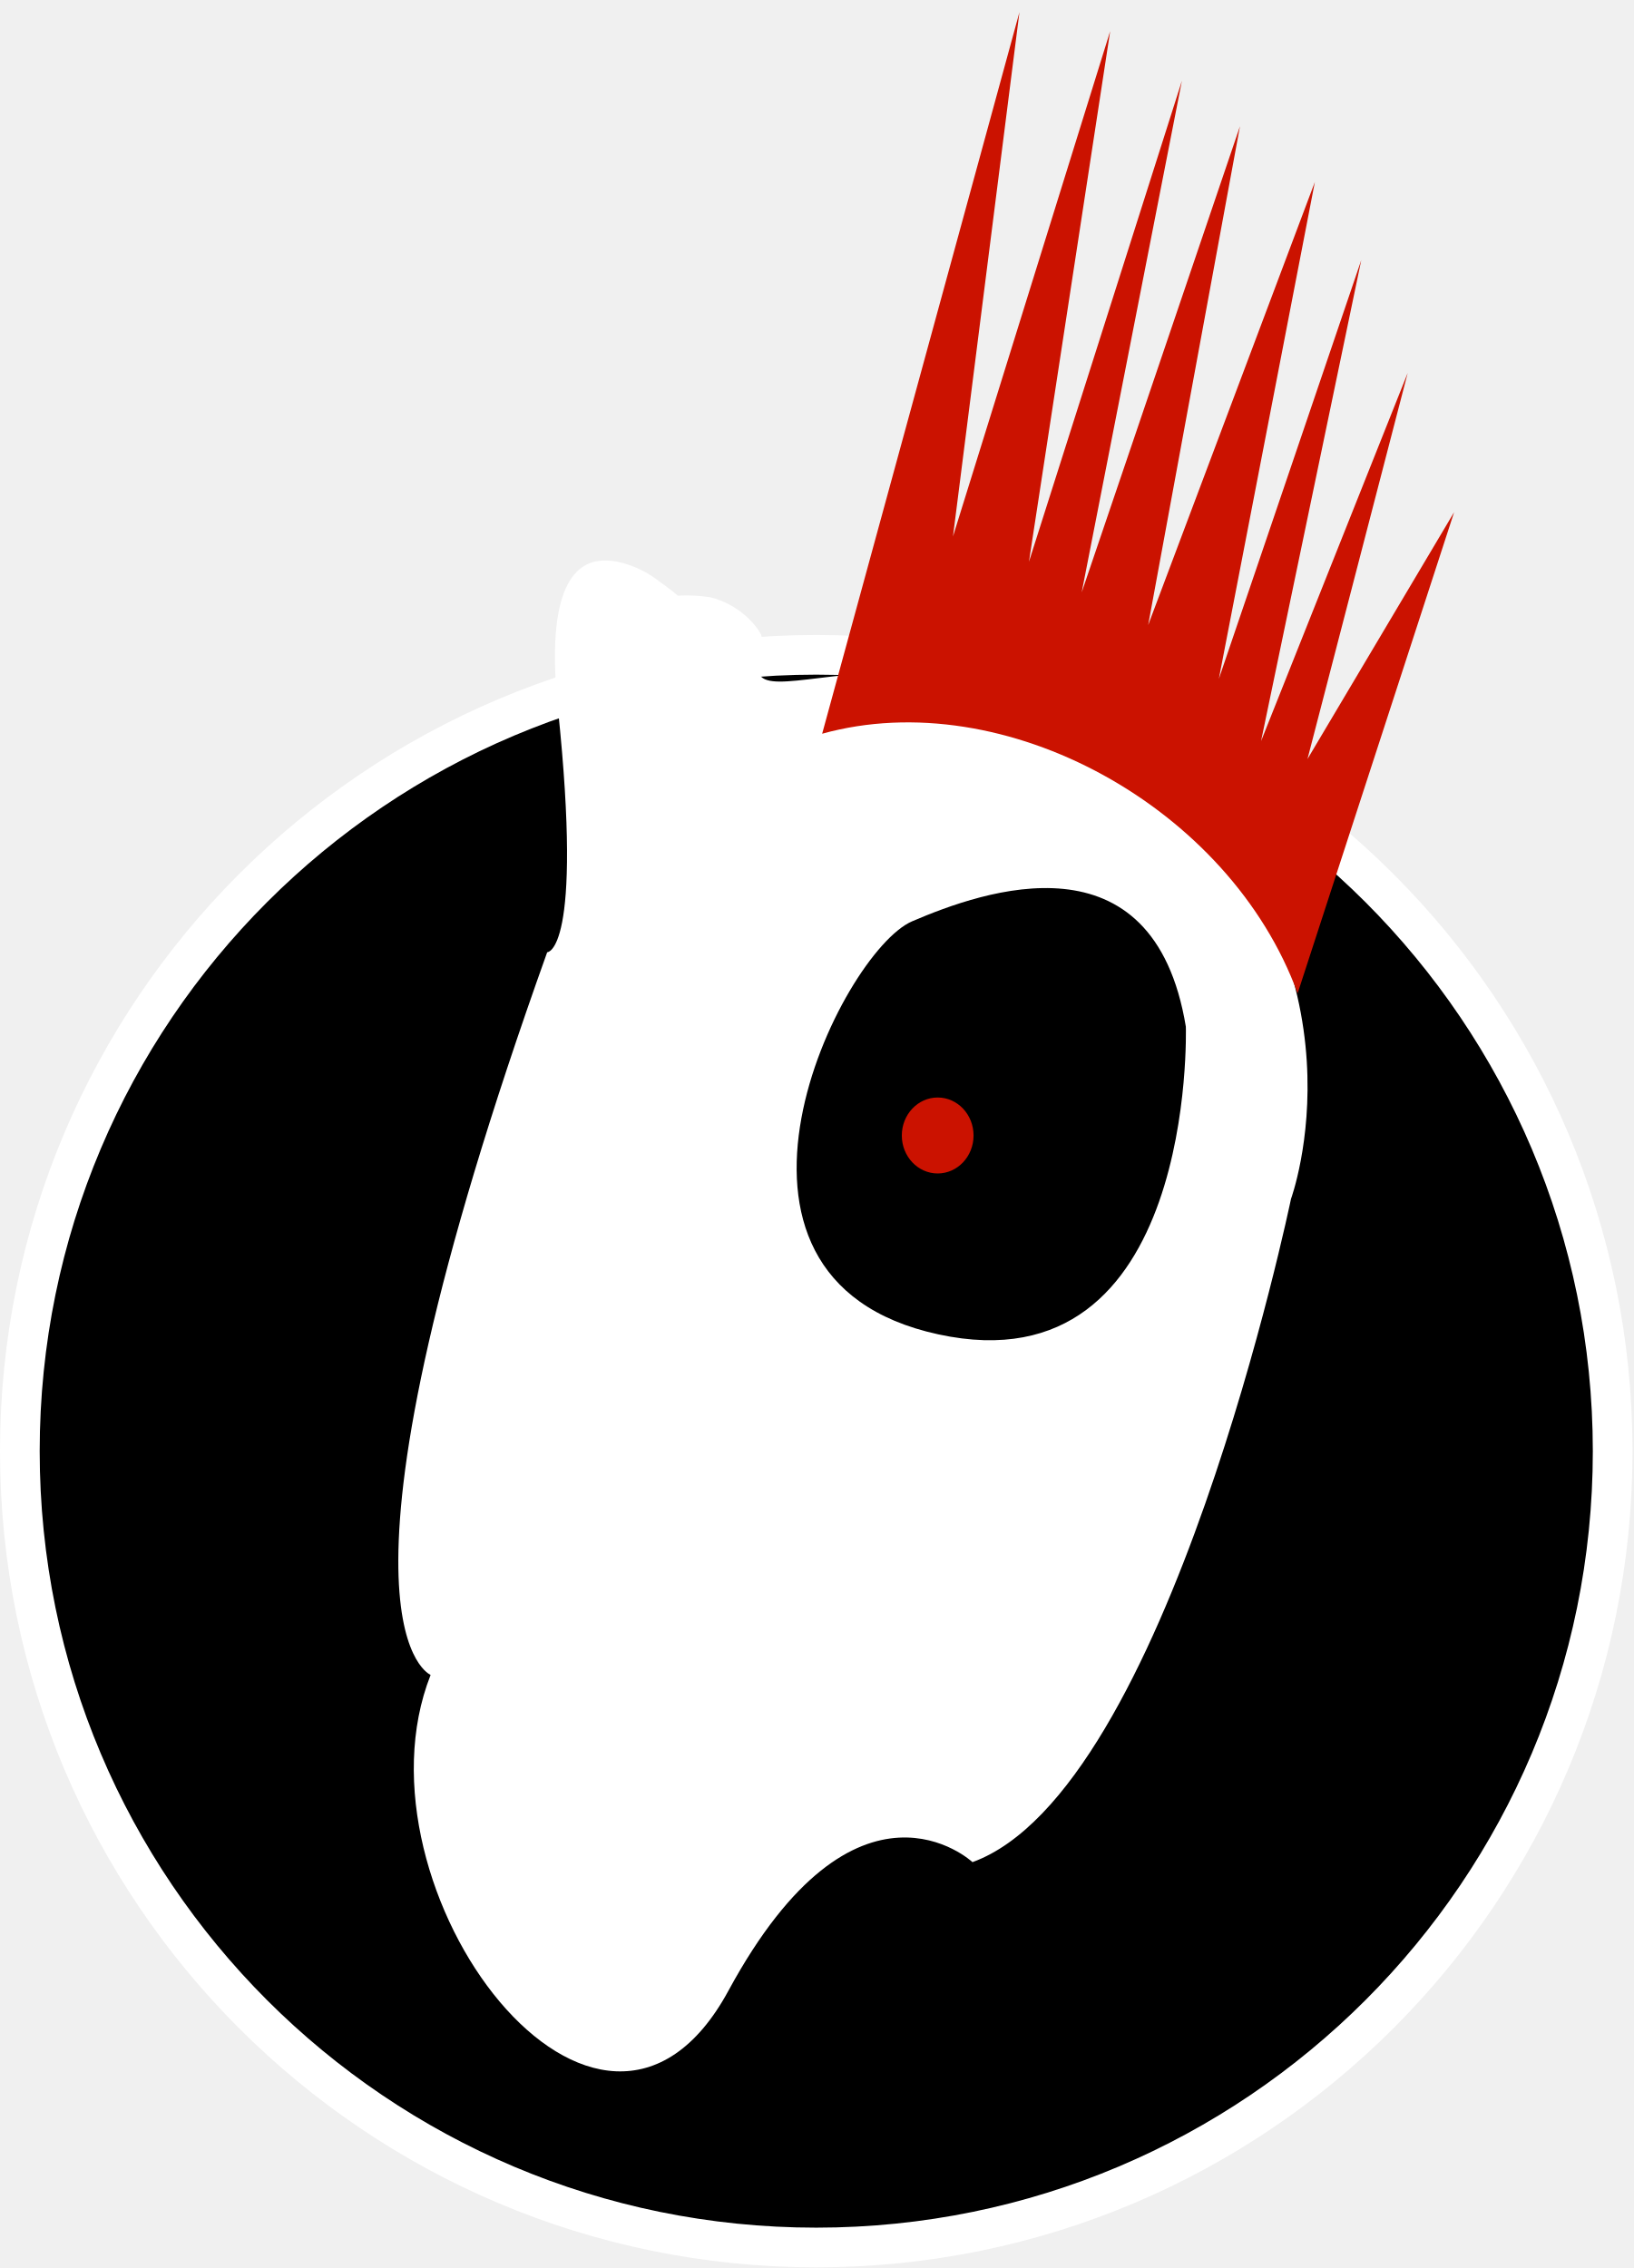
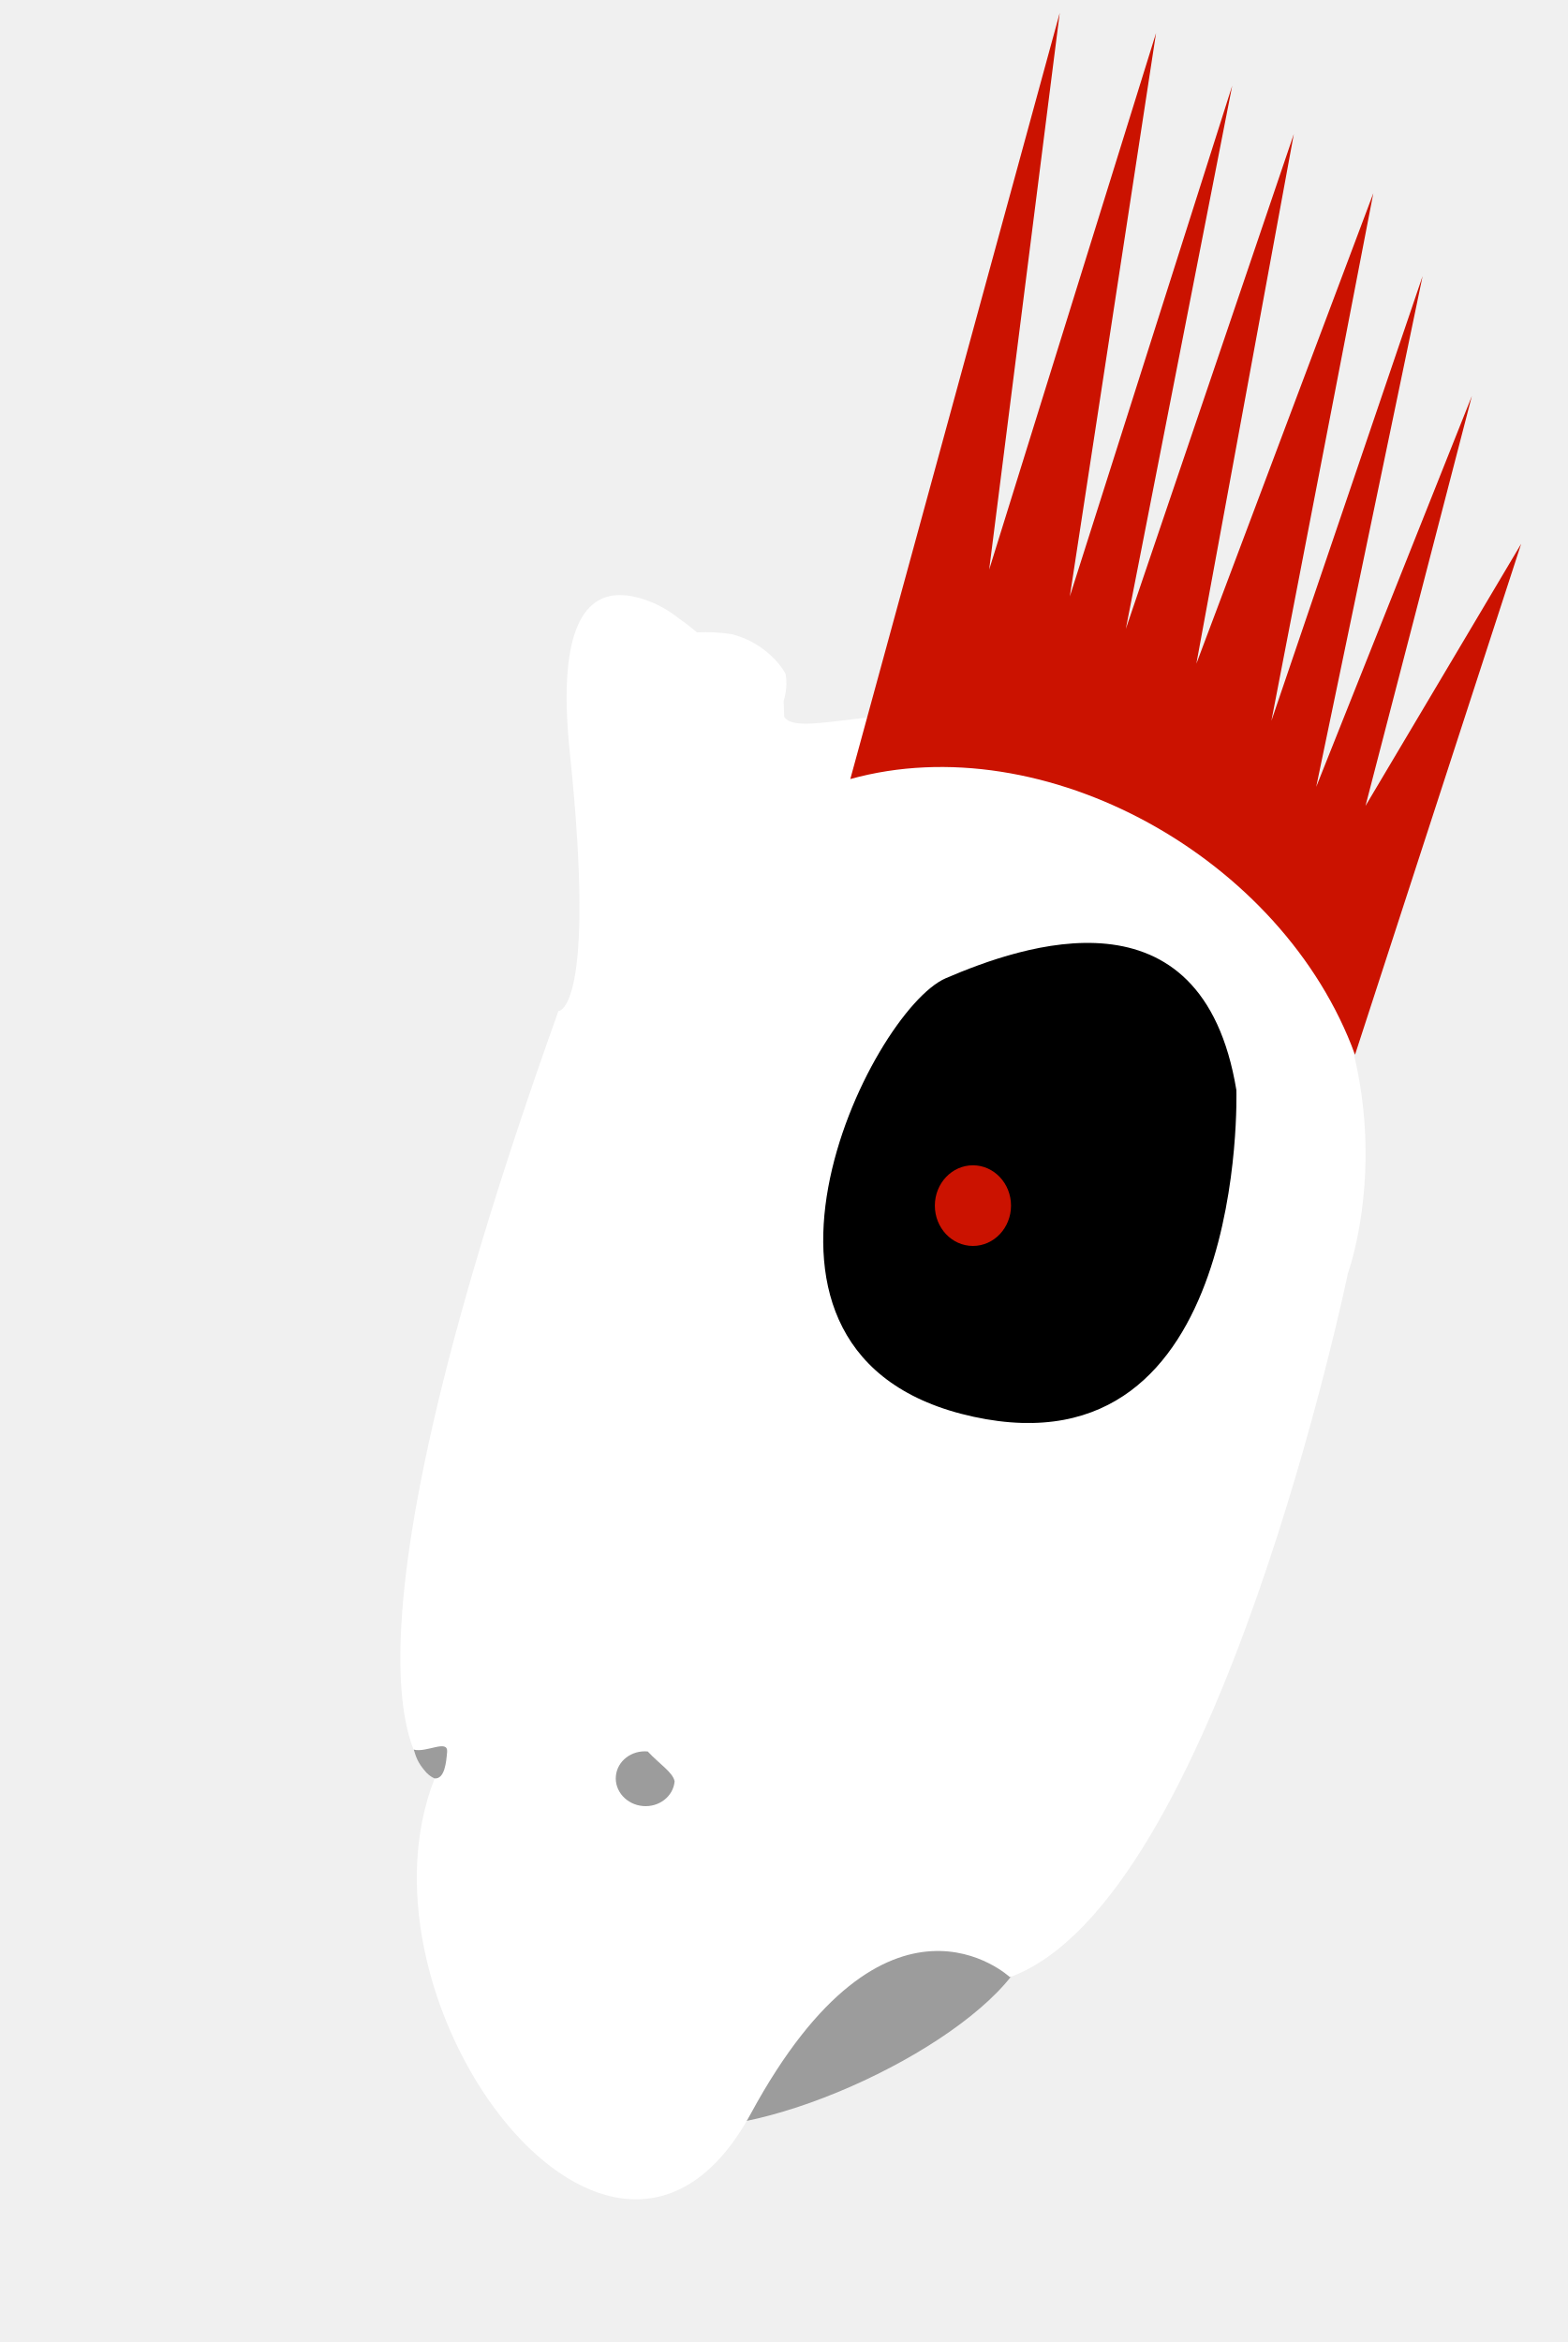
- <svg xmlns="http://www.w3.org/2000/svg" width="823" height="1143" viewBox="0 0 823 1143" fill="none">
-   <circle cx="411.333" cy="731.333" r="401.333" fill="black" stroke="white" stroke-width="20" />
-   <path fill-rule="evenodd" clip-rule="evenodd" d="M275.742 479.907C275.742 479.907 294.018 480.401 281.168 357.294C274.736 295.874 289.734 281.493 306.375 282.525C310.751 282.574 322.218 284.868 333.077 293.656C336.014 295.668 338.835 297.844 341.528 300.172C346.998 299.887 352.481 300.158 357.893 300.98C372.658 304.645 381.2 315.173 383.626 319.979C384.29 324.246 383.961 328.611 382.666 332.734L382.936 340.264C385.974 344.968 396.658 343.672 412.641 341.733C451.152 337.061 520.428 328.658 587.645 391.449C692.689 489.624 650.575 604.187 650.575 604.187C650.575 604.187 588.725 902.63 490.063 938.454C490.063 938.454 431.794 883.963 367.08 1003.25C302.365 1122.54 174.503 951.868 216.994 844.13C216.988 844.123 216.951 844.102 216.885 844.067C214.027 842.518 157.024 811.62 275.742 479.907ZM472.813 672.467C603.23 700.785 597.582 517.418 597.582 517.418C581.267 418.526 495.594 448.882 459.642 464.313C423.69 479.744 342.397 644.148 472.813 672.467Z" fill="white" />
-   <path d="M480.233 270.356L513.728 6.123L414.308 369.776C506.284 344.257 619.767 406.995 653.905 500.625L732.77 258.128L658.87 382.535L709.377 187.949L635.477 373.497L685.984 131.062L614.211 342.13L662.591 91.719L578.59 315.015L624.858 63.612L545.095 298.534L595.602 40.68L518.513 283.116L559.45 15.693L480.233 270.356Z" fill="#CB1200" />
-   <ellipse rx="18.076" ry="19.14" transform="matrix(-1 0 0 1 472.525 572.247)" fill="#CB1200" />
+ <svg xmlns="http://www.w3.org/2000/svg" width="680" height="1016" viewBox="0 0 680 1016" fill="none">
+   <path d="M441.344 853.819C416.316 890.668 325.787 931.543 285.161 921.286C234.378 908.465 247.113 797.115 339.436 780.666C413.293 767.507 413.311 818.064 441.344 853.819Z" fill="#9C9C9C" />
+   <rect x="345.484" y="392.096" width="210.214" height="225.752" fill="black" />
+   <path fill-rule="evenodd" clip-rule="evenodd" d="M242.277 438.621C242.277 438.621 258.98 439.073 247.236 326.557C241.357 270.42 255.065 257.276 270.274 258.219C274.274 258.264 284.754 260.36 294.679 268.393C297.363 270.232 299.942 272.22 302.404 274.348C307.402 274.088 312.414 274.335 317.361 275.086C330.856 278.437 338.663 288.059 340.88 292.451C341.486 296.351 341.186 300.341 340.003 304.109L340.249 310.991C343.026 315.29 352.791 314.106 367.399 312.334C402.597 308.064 465.914 300.384 527.348 357.773C623.356 447.502 584.865 552.211 584.865 552.211C584.865 552.211 528.336 824.98 438.161 857.722C438.161 857.722 384.904 807.919 325.757 916.945C266.609 1025.97 149.746 869.982 188.582 771.513C188.577 771.506 188.543 771.487 188.483 771.455C185.87 770.039 133.771 741.8 242.277 438.621ZM422.395 614.616C541.592 640.499 536.43 472.906 536.43 472.906C521.519 382.521 443.216 410.266 410.357 424.369C377.498 438.472 303.198 588.734 422.395 614.616Z" fill="white" />
+   <path d="M429.176 247.099L459.789 5.597L368.922 337.966C452.986 314.642 556.707 371.984 587.907 457.559L659.988 235.923L592.445 349.628L638.608 171.781L571.065 341.367L617.227 119.787L551.628 312.698L595.847 83.829L519.071 287.916L561.359 58.139L488.458 272.853L534.621 37.181L464.162 258.761L501.578 14.342L429.176 247.099Z" fill="#CB1200" />
+   <ellipse rx="16.521" ry="17.493" transform="matrix(-1 0 0 1 422.131 523.019)" fill="#CB1200" />
+   <path d="M292.695 772.813C292.098 779.348 285.91 784.124 278.872 783.482C271.835 782.84 266.613 777.022 267.209 770.487C267.806 763.952 273.994 759.175 281.032 759.817C285.916 765.114 292.061 768.935 292.695 772.813Z" fill="#9C9C9C" />
+   <path d="M193.999 760.001C193.609 764.274 193.024 771.913 188.5 771.5C187.499 771 186.499 770.5 185 769.001C181 764.501 180.499 762.001 179.499 759C185 760.5 194.411 754.339 193.999 760.001Z" fill="#9C9C9C" />
</svg>
